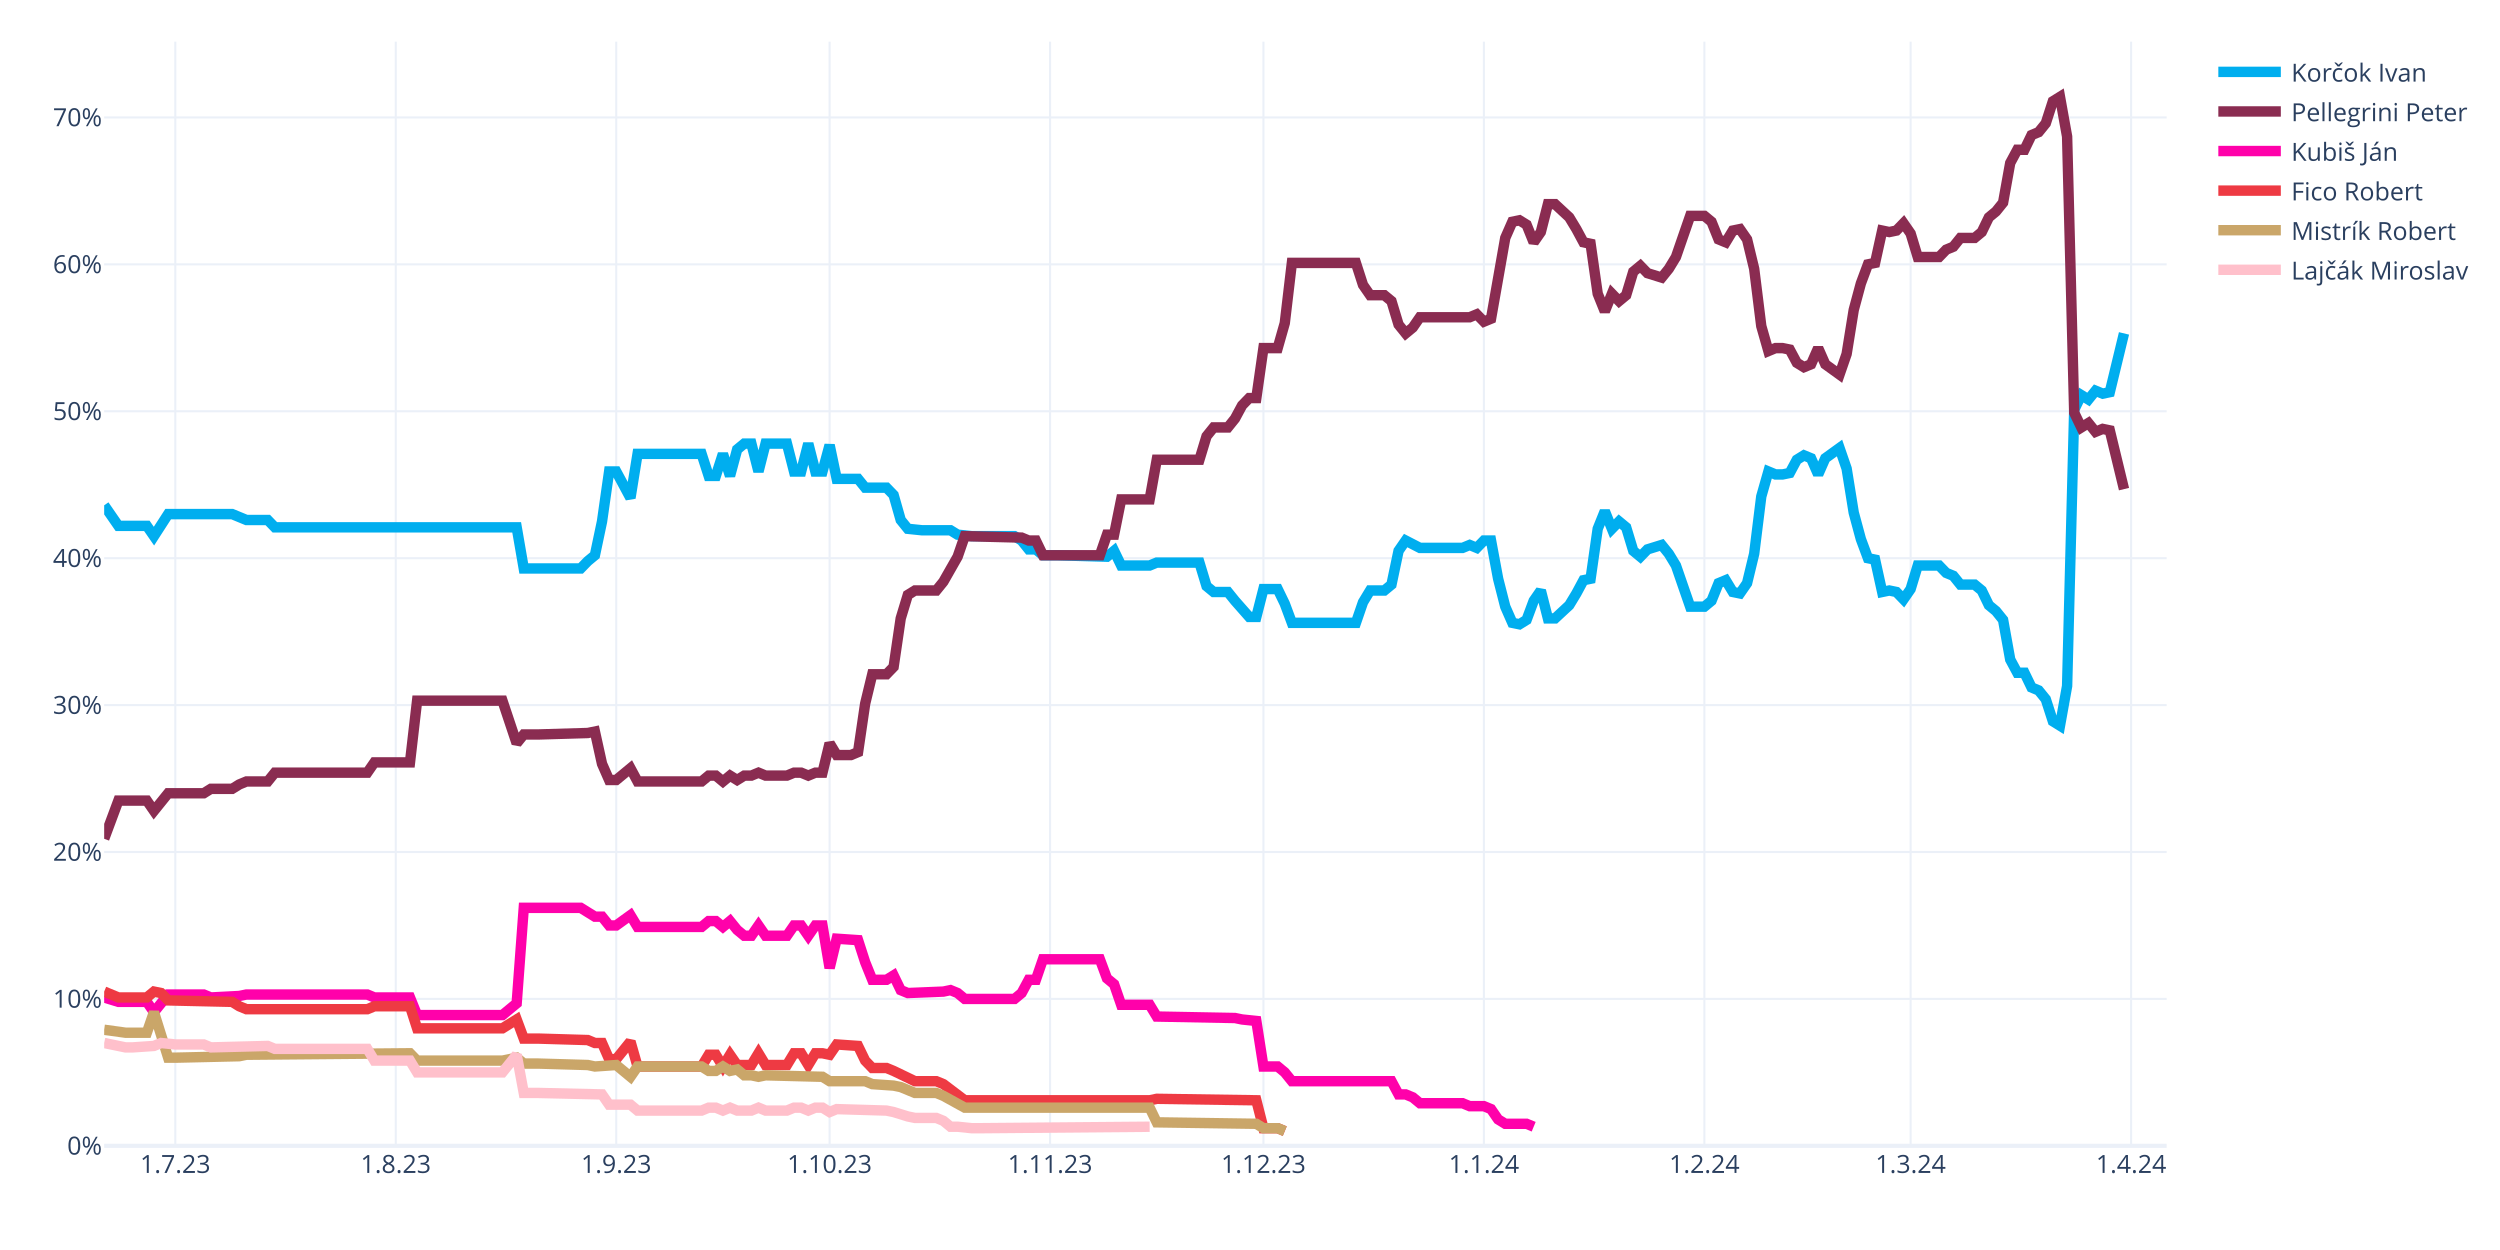
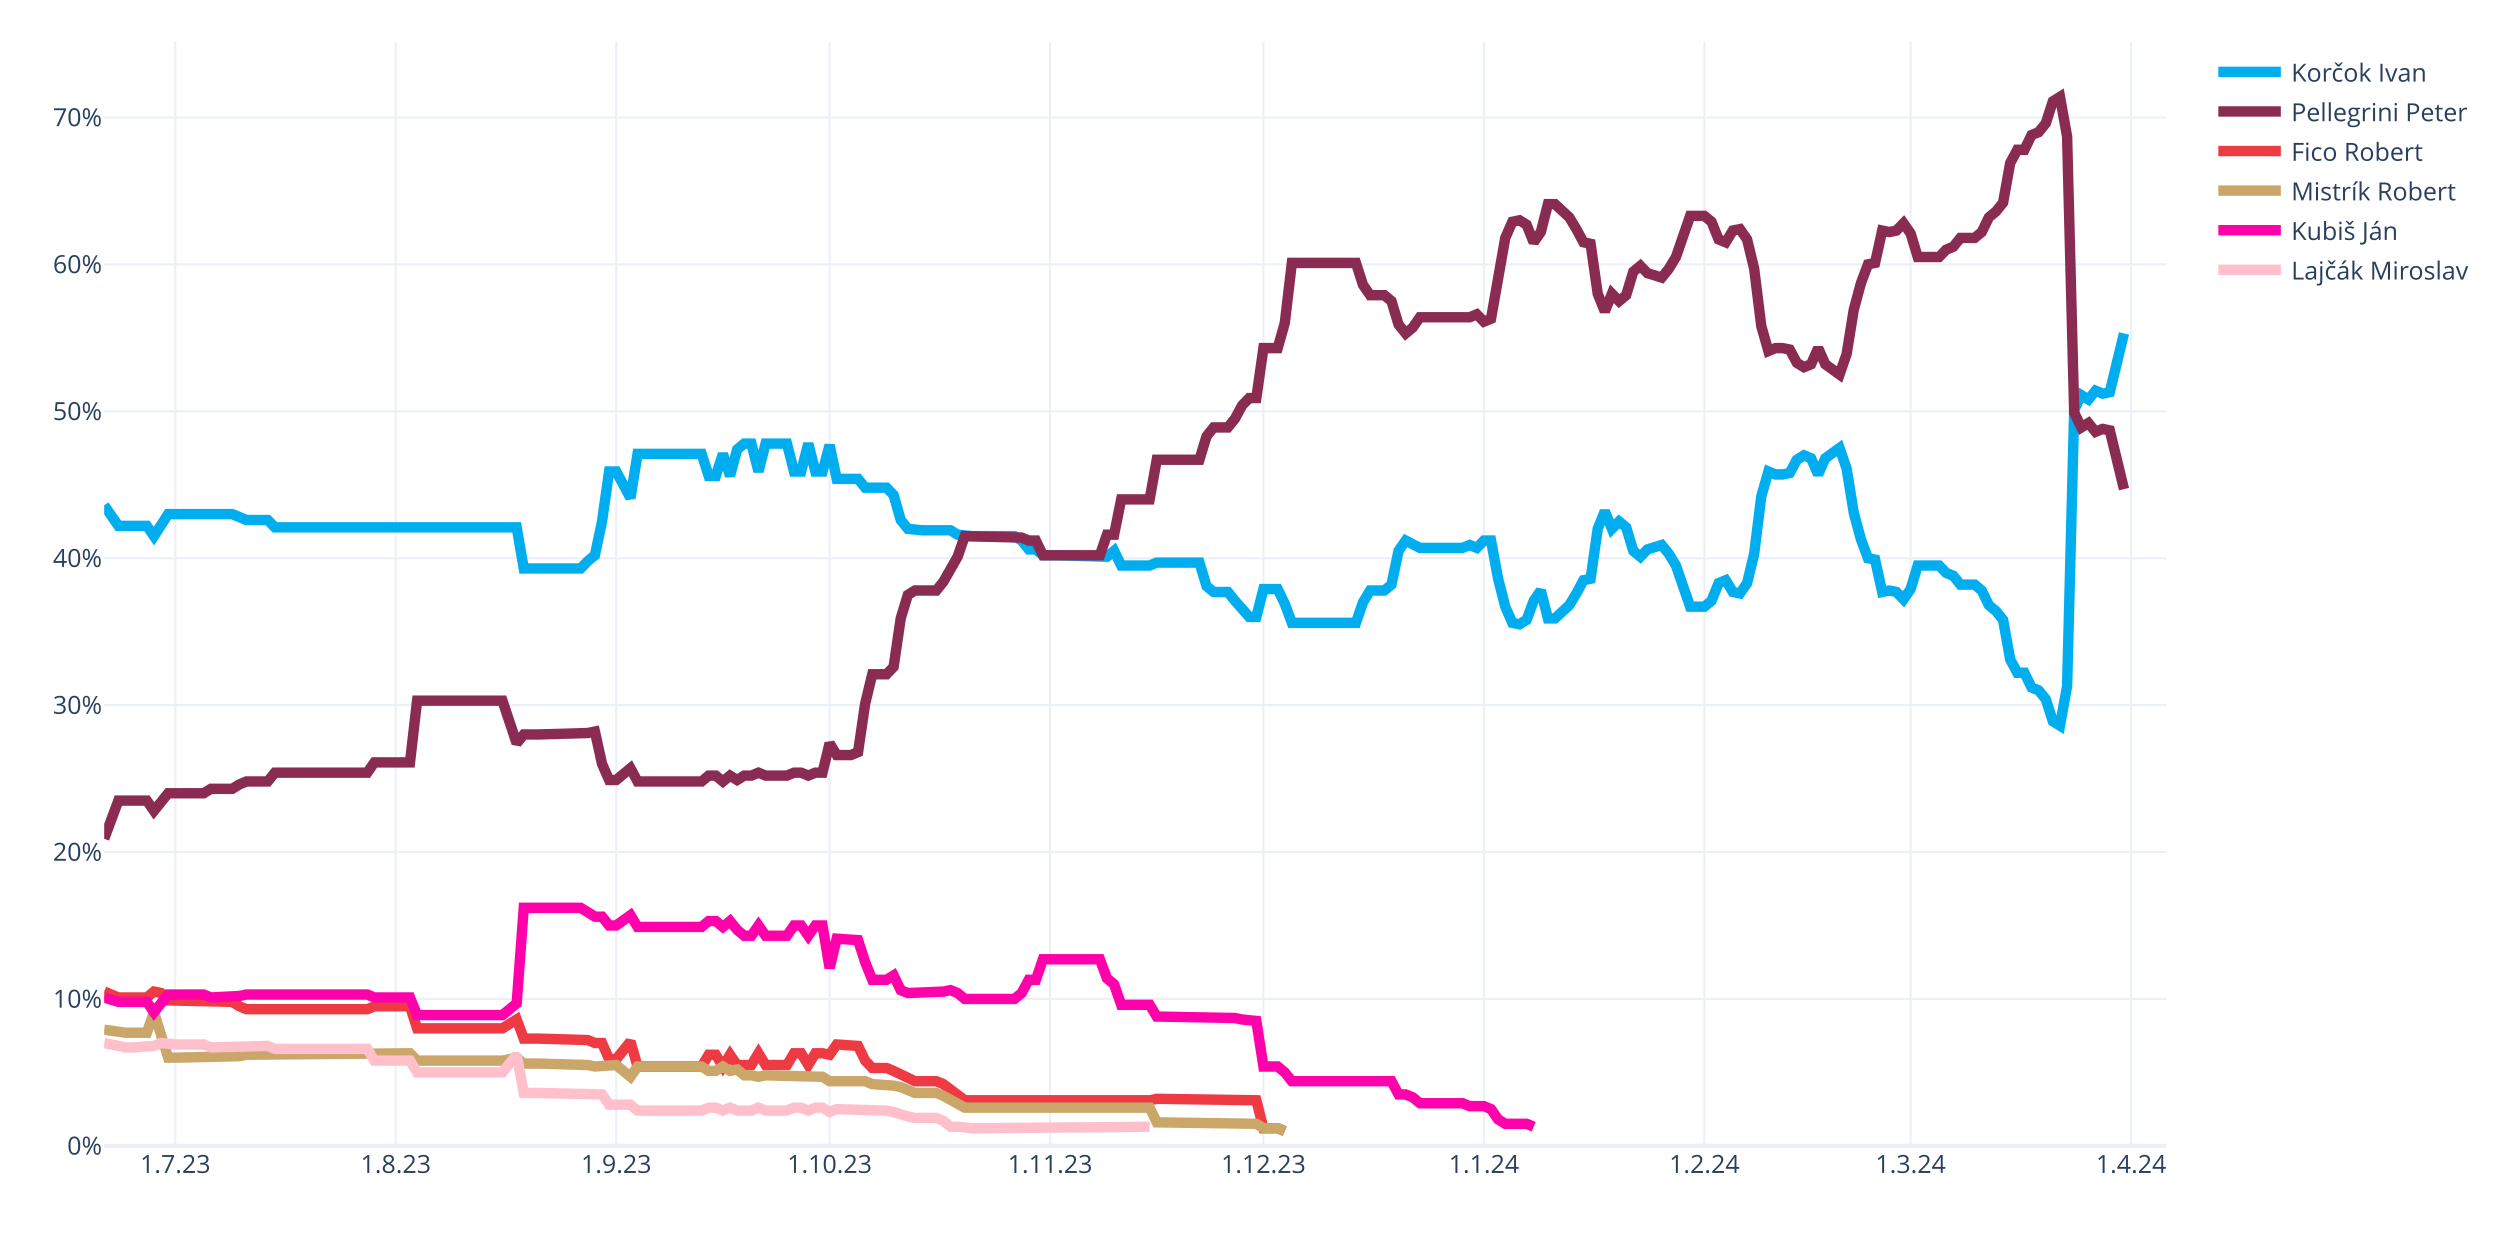
<svg xmlns="http://www.w3.org/2000/svg" class="main-svg" width="1200" height="600" style="" viewBox="0 0 1200 600">
  <rect x="0" y="0" width="1200" height="600" style="fill: rgb(255, 255, 255); fill-opacity: 1;" />
-   <defs id="defs-b19733">
+   <defs id="defs-48527d">
    <g class="clips">
-       <clipPath id="clipb19733xyplot" class="plotclip">
+       <clipPath id="clip48527dxyplot" class="plotclip">
        <rect width="990" height="530" />
      </clipPath>
-       <clipPath class="axesclip" id="clipb19733x">
+       <clipPath class="axesclip" id="clip48527dx">
        <rect x="50" y="0" width="990" height="600" />
      </clipPath>
-       <clipPath class="axesclip" id="clipb19733y">
+       <clipPath class="axesclip" id="clip48527dy">
        <rect x="0" y="20" width="1200" height="530" />
      </clipPath>
-       <clipPath class="axesclip" id="clipb19733xy">
+       <clipPath class="axesclip" id="clip48527dxy">
        <rect x="50" y="20" width="990" height="530" />
      </clipPath>
    </g>
    <g class="gradients" />
    <g class="patterns" />
  </defs>
  <g class="bglayer" />
  <g class="layer-below">
    <g class="imagelayer" />
    <g class="shapelayer" />
  </g>
  <g class="cartesianlayer">
    <g class="subplot xy">
      <g class="layer-subplot">
        <g class="shapelayer" />
        <g class="imagelayer" />
      </g>
      <g class="minor-gridlayer">
        <g class="x" />
        <g class="y" />
      </g>
      <g class="gridlayer">
        <g class="x">
          <path class="xgrid crisp" transform="translate(84.14,0)" d="M0,20v530" style="stroke: rgb(235, 240, 248); stroke-opacity: 1; stroke-width: 1px;" />
          <path class="xgrid crisp" transform="translate(189.97,0)" d="M0,20v530" style="stroke: rgb(235, 240, 248); stroke-opacity: 1; stroke-width: 1px;" />
          <path class="xgrid crisp" transform="translate(295.79,0)" d="M0,20v530" style="stroke: rgb(235, 240, 248); stroke-opacity: 1; stroke-width: 1px;" />
          <path class="xgrid crisp" transform="translate(398.21,0)" d="M0,20v530" style="stroke: rgb(235, 240, 248); stroke-opacity: 1; stroke-width: 1px;" />
          <path class="xgrid crisp" transform="translate(504.03,0)" d="M0,20v530" style="stroke: rgb(235, 240, 248); stroke-opacity: 1; stroke-width: 1px;" />
          <path class="xgrid crisp" transform="translate(606.45,0)" d="M0,20v530" style="stroke: rgb(235, 240, 248); stroke-opacity: 1; stroke-width: 1px;" />
          <path class="xgrid crisp" transform="translate(712.28,0)" d="M0,20v530" style="stroke: rgb(235, 240, 248); stroke-opacity: 1; stroke-width: 1px;" />
          <path class="xgrid crisp" transform="translate(818.1,0)" d="M0,20v530" style="stroke: rgb(235, 240, 248); stroke-opacity: 1; stroke-width: 1px;" />
          <path class="xgrid crisp" transform="translate(917.1,0)" d="M0,20v530" style="stroke: rgb(235, 240, 248); stroke-opacity: 1; stroke-width: 1px;" />
          <path class="xgrid crisp" transform="translate(1022.93,0)" d="M0,20v530" style="stroke: rgb(235, 240, 248); stroke-opacity: 1; stroke-width: 1px;" />
        </g>
        <g class="y">
          <path class="ygrid crisp" transform="translate(0,479.48)" d="M50,0h990" style="stroke: rgb(235, 240, 248); stroke-opacity: 1; stroke-width: 1px;" />
          <path class="ygrid crisp" transform="translate(0,408.96)" d="M50,0h990" style="stroke: rgb(235, 240, 248); stroke-opacity: 1; stroke-width: 1px;" />
          <path class="ygrid crisp" transform="translate(0,338.45)" d="M50,0h990" style="stroke: rgb(235, 240, 248); stroke-opacity: 1; stroke-width: 1px;" />
          <path class="ygrid crisp" transform="translate(0,267.93)" d="M50,0h990" style="stroke: rgb(235, 240, 248); stroke-opacity: 1; stroke-width: 1px;" />
          <path class="ygrid crisp" transform="translate(0,197.41)" d="M50,0h990" style="stroke: rgb(235, 240, 248); stroke-opacity: 1; stroke-width: 1px;" />
          <path class="ygrid crisp" transform="translate(0,126.89)" d="M50,0h990" style="stroke: rgb(235, 240, 248); stroke-opacity: 1; stroke-width: 1px;" />
          <path class="ygrid crisp" transform="translate(0,56.37)" d="M50,0h990" style="stroke: rgb(235, 240, 248); stroke-opacity: 1; stroke-width: 1px;" />
        </g>
      </g>
      <g class="zerolinelayer">
        <path class="yzl zl crisp" transform="translate(0,550)" d="M50,0h990" style="stroke: rgb(235, 240, 248); stroke-opacity: 1; stroke-width: 2px;" />
      </g>
      <g class="layer-between">
        <g class="shapelayer" />
        <g class="imagelayer" />
      </g>
      <path class="xlines-below" />
      <path class="ylines-below" />
      <g class="overlines-below" />
      <g class="xaxislayer-below" />
      <g class="yaxislayer-below" />
      <g class="overaxes-below" />
-       <g class="plot" transform="translate(50,20)" clip-path="url(#clipb19733xyplot)">
+       <g class="plot" transform="translate(50,20)" clip-path="url(#clip48527dxyplot)">
        <g class="scatterlayer mlayer">
-           <g class="trace scatter traceca9b30" style="stroke-miterlimit: 2; opacity: 1;">
+           <g class="trace scatter trace0574cb" style="stroke-miterlimit: 2; opacity: 1;">
            <g class="fills" />
            <g class="errorbars" />
            <g class="lines">
              <path class="js-line" d="M0,222.54L6.83,232.41L10.24,232.41L20.48,232.41L23.9,237.35L30.72,226.77L34.14,226.77L61.45,226.77L64.86,228.18L68.28,229.59L71.69,229.59L78.52,229.59L81.93,233.12L198,233.12L201.41,252.86L228.72,252.86L232.14,249.34L235.55,246.52L238.97,230.3L242.38,206.32L245.79,206.32L252.62,219.01L256.03,197.86L286.76,197.86L290.17,208.44L293.59,208.44L297,197.86L300.41,208.44L303.83,195.74L307.24,192.92L310.66,192.92L314.07,206.32L317.48,192.92L327.72,192.92L331.14,206.32L334.55,206.32L337.97,192.92L341.38,206.32L344.79,206.32L348.21,193.63L351.62,209.85L361.86,209.85L365.28,214.08L375.52,214.08L378.93,217.6L382.34,229.59L385.76,233.82L392.59,234.53L396,234.53L406.24,234.53L409.66,236.64L416.48,237.35L419.9,237.35L436.97,237.35L440.38,239.46L443.79,243.7L447.21,243.7L450.62,246.52L457.45,246.52L481.34,247.22L484.76,244.4L488.17,251.45L491.59,251.45L501.83,251.45L505.24,250.04L525.72,250.04L529.14,261.33L532.55,264.15L535.97,264.15L539.38,264.15L542.79,268.38L549.62,276.13L553.03,276.13L556.45,262.74L559.86,262.74L563.28,262.74L566.69,269.79L570.1,278.96L573.52,278.96L600.83,278.96L604.24,269.08L607.66,263.44L611.07,263.44L614.48,263.44L617.9,260.62L621.31,244.4L624.72,239.46L631.55,242.99L634.97,242.99L652.03,242.99L655.45,241.58L658.86,242.99L662.28,239.46L665.69,239.46L669.1,257.8L672.52,271.2L675.93,278.96L679.34,279.66L682.76,277.54L686.17,268.38L689.59,263.44L693,276.84L696.41,276.84L703.24,270.49L706.66,264.85L710.07,258.5L713.48,257.8L716.9,233.82L720.31,225.36L723.72,233.82L727.14,230.3L730.55,233.12L733.97,244.4L737.38,247.22L740.79,243.7L747.62,241.58L751.03,245.81L754.45,251.45L757.86,261.33L761.28,271.2L764.69,271.2L768.1,271.2L771.52,268.38L774.93,259.92L778.34,258.5L781.76,264.15L785.17,264.85L788.59,259.92L792,245.81L795.41,218.31L798.83,206.32L802.24,207.73L805.66,207.73L809.07,207.03L812.48,200.68L815.9,198.56L819.31,199.97L822.72,207.73L826.14,199.97L832.97,195.04L836.38,204.91L839.79,226.07L843.21,238.76L846.62,247.93L850.03,248.63L853.45,264.15L856.86,263.44L860.28,264.15L863.69,267.67L867.1,262.74L870.52,251.45L880.76,251.45L884.17,254.98L887.59,256.39L891,260.62L897.83,260.62L901.24,263.44L904.66,270.49L908.07,273.31L911.48,277.54L914.9,296.58L918.31,302.93L921.72,302.93L925.14,309.98L928.55,311.39L931.97,315.62L935.38,326.2L938.79,328.32L942.21,309.28L945.62,176.7L949.03,169.65L952.45,171.77L955.86,167.54L959.28,168.95L962.69,168.24L969.52,140.03" style="vector-effect: none; fill: none; stroke: rgb(0, 174, 239); stroke-opacity: 1; stroke-width: 5px; opacity: 1;" />
            </g>
            <g class="points" />
            <g class="text" />
          </g>
-           <g class="trace scatter trace5ce1f2" style="stroke-miterlimit: 2; opacity: 1;">
+           <g class="trace scatter tracee5d9d8" style="stroke-miterlimit: 2; opacity: 1;">
            <g class="fills" />
            <g class="errorbars" />
            <g class="lines">
              <path class="js-line" d="M0,382.62L6.83,364.28L10.24,364.28L20.48,364.28L23.9,369.22L30.72,360.76L34.14,360.76L47.79,360.76L51.21,358.64L61.45,358.64L64.86,356.53L68.28,355.11L71.69,355.11L78.52,355.11L81.93,350.88L126.31,350.88L129.72,345.95L146.79,345.95L150.21,316.33L191.17,316.33L198,336.78L201.41,332.55L208.24,332.55L232.14,331.84L235.55,331.14L238.97,346.65L242.38,354.41L245.79,354.41L249.21,351.59L252.62,348.77L256.03,355.11L286.76,355.11L290.17,352.29L293.59,352.29L297,355.11L300.41,352.29L303.83,354.41L307.24,352.29L310.66,352.29L314.07,350.88L317.48,352.29L327.72,352.29L331.14,350.88L334.55,350.88L337.97,352.29L341.38,350.88L344.79,350.88L348.21,336.78L351.62,342.42L358.45,342.42L361.86,341.01L365.28,317.74L368.69,303.64L375.52,303.64L378.93,300.11L382.34,276.84L385.76,265.56L389.17,263.44L392.59,263.44L399.41,263.44L402.83,259.21L409.66,247.22L413.07,237.35L440.38,238.05L443.79,239.46L447.21,239.46L450.62,246.52L477.93,246.52L481.34,236.64L484.76,236.64L488.17,219.72L501.83,219.72L505.24,200.68L525.72,200.68L529.14,189.4L532.55,185.17L535.97,185.17L539.38,185.17L542.79,180.93L546.21,174.59L549.62,171.06L553.03,171.06L556.45,147.09L563.28,147.09L566.69,135.1L570.1,106.19L573.52,106.19L600.83,106.19L604.24,116.76L607.66,121.7L611.07,121.7L614.48,121.7L617.9,124.52L621.31,135.8L624.72,140.03L628.14,137.21L631.55,132.28L655.45,132.28L658.86,130.87L662.28,134.39L665.69,132.98L672.52,94.2L675.93,86.44L679.34,85.74L682.76,87.85L686.17,96.31L689.59,91.38L693,77.98L696.41,77.98L703.24,84.32L706.66,89.97L710.07,96.31L713.48,97.02L716.9,120.99L720.31,129.46L723.72,120.99L727.14,124.52L730.55,121.7L733.97,110.42L737.38,107.6L740.79,111.12L747.62,113.24L751.03,109.01L754.45,103.36L757.86,93.49L761.28,83.62L764.69,83.62L768.1,83.62L771.52,86.44L774.93,94.9L778.34,96.31L781.76,90.67L785.17,89.97L788.59,94.9L792,109.01L795.41,136.51L798.83,148.5L802.24,147.09L805.66,147.09L809.07,147.79L812.48,154.14L815.9,156.25L819.31,154.84L822.72,147.09L826.14,154.84L832.97,159.78L836.38,149.91L839.79,128.75L843.21,116.06L846.62,106.89L850.03,106.19L853.45,90.67L856.86,91.38L860.28,90.67L863.69,87.15L867.1,92.08L870.52,103.36L880.76,103.36L884.17,99.84L887.59,98.43L891,94.2L897.83,94.2L901.24,91.38L904.66,84.32L908.07,81.5L911.48,77.27L914.9,58.23L918.31,51.89L921.72,51.89L925.14,44.83L928.55,43.42L931.97,39.19L935.38,28.62L938.79,26.5L942.21,45.54L945.62,178.11L949.03,185.17L952.45,183.05L955.86,187.28L959.28,185.87L962.69,186.58L969.52,214.78" style="vector-effect: none; fill: none; stroke: rgb(138, 44, 81); stroke-opacity: 1; stroke-width: 5px; opacity: 1;" />
            </g>
            <g class="points" />
            <g class="text" />
          </g>
-           <g class="trace scatter trace16e23b" style="stroke-miterlimit: 2; opacity: 1;">
+           <g class="trace scatter trace403c2a" style="stroke-miterlimit: 2; opacity: 1;">
+             <g class="fills" />
+             <g class="errorbars" />
+             <g class="lines">
+               <path class="js-line" d="M0,455.96L6.83,458.78L10.24,458.78L20.48,458.78L23.9,455.96L27.31,456.66L30.72,460.19L61.45,460.89L64.86,463.01L68.28,464.42L71.69,464.42L126.31,464.42L129.72,463.01L146.79,463.01L150.21,473.59L191.17,473.59L198,469.35L201.41,478.52L208.24,478.52L232.14,479.23L235.55,480.64L238.97,480.64L242.38,488.39L245.79,488.39L249.21,484.16L252.62,479.93L256.03,491.92L286.76,491.92L290.17,486.28L293.59,486.28L297,491.92L300.41,486.28L303.83,491.21L310.66,491.21L314.07,485.57L317.48,491.21L320.9,491.21L327.72,491.21L331.14,485.57L334.55,485.57L337.97,491.21L341.38,485.57L344.79,485.57L348.21,486.28L351.62,481.34L361.86,482.05L365.28,489.1L368.69,492.63L372.1,492.63L375.52,492.63L378.93,494.04L389.17,498.97L392.59,498.97L399.41,498.97L402.83,500.38L413.07,508.14L416.48,508.14L501.83,508.14L505.24,507.43L553.03,508.14L556.45,521.54L563.28,521.54L566.69,522.95" style="vector-effect: none; fill: none; stroke: rgb(238, 58, 67); stroke-opacity: 1; stroke-width: 5px; opacity: 1;" />
+             </g>
+             <g class="points" />
+             <g class="text" />
+           </g>
+           <g class="trace scatter trace5116aa" style="stroke-miterlimit: 2; opacity: 1;">
+             <g class="fills" />
+             <g class="errorbars" />
+             <g class="lines">
+               <path class="js-line" d="M0,474.29L10.24,475.7L13.66,475.7L20.48,475.7L23.9,465.83L30.72,487.69L34.14,487.69L64.86,486.98L68.28,486.28L146.79,485.57L150.21,489.1L191.17,489.1L198,487.69L201.41,490.51L208.24,490.51L232.14,491.21L235.55,491.92L245.79,491.21L249.21,494.04L252.62,496.86L256.03,491.92L286.76,491.92L290.17,494.04L293.59,494.04L297,491.92L300.41,494.04L303.83,493.33L307.24,496.15L310.66,496.15L314.07,496.86L317.48,496.15L344.79,496.86L348.21,498.97L365.28,498.97L368.69,500.38L378.93,501.09L382.34,501.79L389.17,504.61L392.59,504.61L399.41,504.61L402.83,506.02L413.07,511.67L416.48,511.67L501.83,511.67L505.24,518.72L553.03,519.42L556.45,521.54L563.28,521.54L566.69,522.95" style="vector-effect: none; fill: none; stroke: rgb(202, 166, 105); stroke-opacity: 1; stroke-width: 5px; opacity: 1;" />
+             </g>
+             <g class="points" />
+             <g class="text" />
+           </g>
+           <g class="trace scatter trace13092c" style="stroke-miterlimit: 2; opacity: 1;">
            <g class="fills" />
            <g class="errorbars" />
            <g class="lines">
              <path class="js-line" d="M0,458.78L6.83,460.89L10.24,460.89L20.48,460.89L23.9,465.83L30.72,457.37L34.14,457.37L47.79,457.37L51.21,458.78L64.86,458.07L68.28,457.37L126.31,457.37L129.72,458.78L146.79,458.78L150.21,467.24L191.17,467.24L198,461.6L201.41,415.76L208.24,415.76L228.72,415.76L232.14,417.88L235.55,419.99L238.97,419.99L242.38,424.22L245.79,424.22L252.62,419.29L256.03,424.93L286.76,424.93L290.17,422.11L293.59,422.11L297,424.93L300.41,422.11L303.83,426.34L307.24,429.16L310.66,429.16L314.07,424.22L317.48,429.16L327.72,429.16L331.14,424.22L334.55,424.22L337.97,429.16L341.38,424.22L344.79,424.22L348.21,444.67L351.62,430.57L361.86,431.27L365.28,441.85L368.69,450.31L372.1,450.31L375.52,450.31L378.93,448.2L382.34,455.25L385.76,456.66L402.83,455.96L406.24,455.25L409.66,456.66L413.07,459.48L436.97,459.48L440.38,456.66L443.79,450.31L447.21,450.31L450.62,440.44L457.45,440.44L477.93,440.44L481.34,449.61L484.76,452.43L488.17,462.3L501.83,462.3L505.24,467.94L542.79,468.65L546.21,469.35L553.03,470.06L556.45,491.92L563.28,491.92L566.69,494.74L570.1,498.97L573.52,498.97L617.9,498.97L621.31,505.32L624.72,505.32L628.14,506.73L631.55,509.55L634.97,509.55L652.03,509.55L655.45,510.96L662.28,510.96L665.69,512.37L669.1,517.31L672.52,519.42L682.76,519.42L686.17,520.83" style="vector-effect: none; fill: none; stroke: rgb(255, 1, 170); stroke-opacity: 1; stroke-width: 5px; opacity: 1;" />
            </g>
            <g class="points" />
            <g class="text" />
          </g>
-           <g class="trace scatter tracea3961b" style="stroke-miterlimit: 2; opacity: 1;">
-             <g class="fills" />
-             <g class="errorbars" />
-             <g class="lines">
-               <path class="js-line" d="M0,455.96L6.83,458.78L10.24,458.78L20.48,458.78L23.9,455.96L27.31,456.66L30.72,460.19L61.45,460.89L64.86,463.01L68.28,464.42L71.69,464.42L126.31,464.42L129.72,463.01L146.79,463.01L150.21,473.59L191.17,473.59L198,469.35L201.41,478.52L208.24,478.52L232.14,479.23L235.55,480.64L238.97,480.64L242.38,488.39L245.79,488.39L249.21,484.16L252.62,479.93L256.03,491.92L286.76,491.92L290.17,486.28L293.59,486.28L297,491.92L300.41,486.28L303.83,491.21L310.66,491.21L314.07,485.57L317.48,491.21L320.9,491.21L327.72,491.21L331.14,485.57L334.55,485.57L337.97,491.21L341.38,485.57L344.79,485.57L348.21,486.28L351.62,481.34L361.86,482.05L365.28,489.1L368.69,492.63L372.1,492.63L375.52,492.63L378.93,494.04L389.17,498.97L392.59,498.97L399.41,498.97L402.83,500.38L413.07,508.14L416.48,508.14L501.83,508.14L505.24,507.43L553.03,508.14L556.45,521.54L563.28,521.54L566.69,522.95" style="vector-effect: none; fill: none; stroke: rgb(238, 58, 67); stroke-opacity: 1; stroke-width: 5px; opacity: 1;" />
-             </g>
-             <g class="points" />
-             <g class="text" />
-           </g>
-           <g class="trace scatter trace891a1f" style="stroke-miterlimit: 2; opacity: 1;">
-             <g class="fills" />
-             <g class="errorbars" />
-             <g class="lines">
-               <path class="js-line" d="M0,474.29L10.24,475.7L13.66,475.7L20.48,475.7L23.9,465.83L30.72,487.69L34.14,487.69L64.86,486.98L68.28,486.28L146.79,485.57L150.21,489.1L191.17,489.1L198,487.69L201.41,490.51L208.24,490.51L232.14,491.21L235.55,491.92L245.79,491.21L249.21,494.04L252.62,496.86L256.03,491.92L286.76,491.92L290.17,494.04L293.59,494.04L297,491.92L300.41,494.04L303.83,493.33L307.24,496.15L310.66,496.15L314.07,496.86L317.48,496.15L344.79,496.86L348.21,498.97L365.28,498.97L368.69,500.38L378.93,501.09L382.34,501.79L389.17,504.61L392.59,504.61L399.41,504.61L402.83,506.02L413.07,511.67L416.48,511.67L501.83,511.67L505.24,518.72L553.03,519.42L556.45,521.54L563.28,521.54L566.69,522.95" style="vector-effect: none; fill: none; stroke: rgb(202, 166, 105); stroke-opacity: 1; stroke-width: 5px; opacity: 1;" />
-             </g>
-             <g class="points" />
-             <g class="text" />
-           </g>
-           <g class="trace scatter tracee673c9" style="stroke-miterlimit: 2; opacity: 1;">
+           <g class="trace scatter trace43bed4" style="stroke-miterlimit: 2; opacity: 1;">
            <g class="fills" />
            <g class="errorbars" />
            <g class="lines">
              <path class="js-line" d="M0,480.64L10.24,482.75L13.66,482.75L23.9,482.05L27.31,480.64L34.14,481.34L37.55,481.34L47.79,481.34L51.21,482.75L78.52,482.05L81.93,483.46L126.31,483.46L129.72,489.1L146.79,489.1L150.21,494.74L191.17,494.74L198,486.28L201.41,504.61L208.24,504.61L238.97,505.32L242.38,510.25L252.62,510.25L256.03,513.08L286.76,513.08L290.17,511.67L293.59,511.67L297,513.08L300.41,511.67L303.83,513.08L310.66,513.08L314.07,511.67L317.48,513.08L320.9,513.08L327.72,513.08L331.14,511.67L334.55,511.67L337.97,513.08L341.38,511.67L344.79,511.67L348.21,513.78L351.62,512.37L375.52,513.08L378.93,513.78L385.76,515.9L389.17,516.6L399.41,516.6L402.83,518.01L406.24,520.83L409.66,520.83L416.48,521.54L419.9,521.54L501.83,520.83" style="vector-effect: none; fill: none; stroke: rgb(255, 192, 203); stroke-opacity: 1; stroke-width: 5px; opacity: 1;" />
            </g>
            <g class="points" />
            <g class="text" />
          </g>
        </g>
      </g>
      <g class="overplot" />
      <path class="xlines-above crisp" d="M0,0" style="fill: none;" />
      <path class="ylines-above crisp" d="M0,0" style="fill: none;" />
      <g class="overlines-above" />
      <g class="xaxislayer-above">
        <g class="xtick">
          <text text-anchor="middle" x="0" y="563" transform="translate(84.14,0)" style="font-family: 'Open Sans', verdana, arial, sans-serif; font-size: 12px; fill: rgb(42, 63, 95); fill-opacity: 1; white-space: pre; opacity: 1;">1.7.23</text>
        </g>
        <g class="xtick">
          <text text-anchor="middle" x="0" y="563" style="font-family: 'Open Sans', verdana, arial, sans-serif; font-size: 12px; fill: rgb(42, 63, 95); fill-opacity: 1; white-space: pre; opacity: 1;" transform="translate(189.97,0)">1.8.23</text>
        </g>
        <g class="xtick">
          <text text-anchor="middle" x="0" y="563" style="font-family: 'Open Sans', verdana, arial, sans-serif; font-size: 12px; fill: rgb(42, 63, 95); fill-opacity: 1; white-space: pre; opacity: 1;" transform="translate(295.79,0)">1.9.23</text>
        </g>
        <g class="xtick">
          <text text-anchor="middle" x="0" y="563" style="font-family: 'Open Sans', verdana, arial, sans-serif; font-size: 12px; fill: rgb(42, 63, 95); fill-opacity: 1; white-space: pre; opacity: 1;" transform="translate(398.21,0)">1.10.23</text>
        </g>
        <g class="xtick">
          <text text-anchor="middle" x="0" y="563" style="font-family: 'Open Sans', verdana, arial, sans-serif; font-size: 12px; fill: rgb(42, 63, 95); fill-opacity: 1; white-space: pre; opacity: 1;" transform="translate(504.03,0)">1.11.23</text>
        </g>
        <g class="xtick">
          <text text-anchor="middle" x="0" y="563" style="font-family: 'Open Sans', verdana, arial, sans-serif; font-size: 12px; fill: rgb(42, 63, 95); fill-opacity: 1; white-space: pre; opacity: 1;" transform="translate(606.45,0)">1.12.23</text>
        </g>
        <g class="xtick">
          <text text-anchor="middle" x="0" y="563" style="font-family: 'Open Sans', verdana, arial, sans-serif; font-size: 12px; fill: rgb(42, 63, 95); fill-opacity: 1; white-space: pre; opacity: 1;" transform="translate(712.28,0)">1.1.24</text>
        </g>
        <g class="xtick">
          <text text-anchor="middle" x="0" y="563" style="font-family: 'Open Sans', verdana, arial, sans-serif; font-size: 12px; fill: rgb(42, 63, 95); fill-opacity: 1; white-space: pre; opacity: 1;" transform="translate(818.1,0)">1.2.24</text>
        </g>
        <g class="xtick">
          <text text-anchor="middle" x="0" y="563" style="font-family: 'Open Sans', verdana, arial, sans-serif; font-size: 12px; fill: rgb(42, 63, 95); fill-opacity: 1; white-space: pre; opacity: 1;" transform="translate(917.1,0)">1.3.24</text>
        </g>
        <g class="xtick">
          <text text-anchor="middle" x="0" y="563" style="font-family: 'Open Sans', verdana, arial, sans-serif; font-size: 12px; fill: rgb(42, 63, 95); fill-opacity: 1; white-space: pre; opacity: 1;" transform="translate(1022.93,0)">1.4.24</text>
        </g>
      </g>
      <g class="yaxislayer-above">
        <g class="ytick">
          <text text-anchor="end" x="49" y="4.2" transform="translate(0,550)" style="font-family: 'Open Sans', verdana, arial, sans-serif; font-size: 12px; fill: rgb(42, 63, 95); fill-opacity: 1; white-space: pre; opacity: 1;">0%</text>
        </g>
        <g class="ytick">
          <text text-anchor="end" x="49" y="4.2" style="font-family: 'Open Sans', verdana, arial, sans-serif; font-size: 12px; fill: rgb(42, 63, 95); fill-opacity: 1; white-space: pre; opacity: 1;" transform="translate(0,479.48)">10%</text>
        </g>
        <g class="ytick">
          <text text-anchor="end" x="49" y="4.2" style="font-family: 'Open Sans', verdana, arial, sans-serif; font-size: 12px; fill: rgb(42, 63, 95); fill-opacity: 1; white-space: pre; opacity: 1;" transform="translate(0,408.96)">20%</text>
        </g>
        <g class="ytick">
          <text text-anchor="end" x="49" y="4.2" style="font-family: 'Open Sans', verdana, arial, sans-serif; font-size: 12px; fill: rgb(42, 63, 95); fill-opacity: 1; white-space: pre; opacity: 1;" transform="translate(0,338.45)">30%</text>
        </g>
        <g class="ytick">
          <text text-anchor="end" x="49" y="4.2" style="font-family: 'Open Sans', verdana, arial, sans-serif; font-size: 12px; fill: rgb(42, 63, 95); fill-opacity: 1; white-space: pre; opacity: 1;" transform="translate(0,267.93)">40%</text>
        </g>
        <g class="ytick">
          <text text-anchor="end" x="49" y="4.2" style="font-family: 'Open Sans', verdana, arial, sans-serif; font-size: 12px; fill: rgb(42, 63, 95); fill-opacity: 1; white-space: pre; opacity: 1;" transform="translate(0,197.41)">50%</text>
        </g>
        <g class="ytick">
          <text text-anchor="end" x="49" y="4.2" style="font-family: 'Open Sans', verdana, arial, sans-serif; font-size: 12px; fill: rgb(42, 63, 95); fill-opacity: 1; white-space: pre; opacity: 1;" transform="translate(0,126.89)">60%</text>
        </g>
        <g class="ytick">
          <text text-anchor="end" x="49" y="4.2" style="font-family: 'Open Sans', verdana, arial, sans-serif; font-size: 12px; fill: rgb(42, 63, 95); fill-opacity: 1; white-space: pre; opacity: 1;" transform="translate(0,56.37)">70%</text>
        </g>
      </g>
      <g class="overaxes-above" />
    </g>
  </g>
  <g class="polarlayer" />
  <g class="smithlayer" />
  <g class="ternarylayer" />
  <g class="geolayer" />
  <g class="funnelarealayer" />
  <g class="pielayer" />
  <g class="iciclelayer" />
  <g class="treemaplayer" />
  <g class="sunburstlayer" />
  <g class="glimages" />
-   <defs id="topdefs-b19733">
+   <defs id="topdefs-48527d">
    <g class="clips" />
-     <clipPath id="legendb19733">
+     <clipPath id="legend48527d">
      <rect width="128" height="124" x="0" y="0" />
    </clipPath>
  </defs>
  <g class="layer-above">
    <g class="imagelayer" />
    <g class="shapelayer" />
  </g>
  <g class="infolayer">
    <g class="legend" pointer-events="all" transform="translate(1059.8,20)">
      <rect class="bg" shape-rendering="crispEdges" style="stroke: rgb(68, 68, 68); stroke-opacity: 1; fill: rgb(255, 255, 255); fill-opacity: 1; stroke-width: 0px;" width="128" height="124" x="0" y="0" />
-       <g class="scrollbox" transform="" clip-path="url(#legendb19733)">
+       <g class="scrollbox" transform="" clip-path="url(#legend48527d)">
        <g class="groups">
          <g class="traces" transform="translate(0,14.5)" style="opacity: 1;">
            <text class="legendtext" text-anchor="start" x="40" y="4.68" style="font-family: 'Open Sans', verdana, arial, sans-serif; font-size: 12px; fill: rgb(42, 63, 95); fill-opacity: 1; white-space: pre;">Korčok Ivan</text>
            <g class="layers" style="opacity: 1;">
              <g class="legendfill" />
              <g class="legendlines">
                <path class="js-line" d="M5,0h30" style="fill: none; stroke: rgb(0, 174, 239); stroke-opacity: 1; stroke-width: 5px;" />
              </g>
              <g class="legendsymbols">
                <g class="legendpoints" />
              </g>
            </g>
            <rect class="legendtoggle" x="0" y="-9.5" width="122.703" height="19" style="fill: rgb(0, 0, 0); fill-opacity: 0;" />
          </g>
          <g class="traces" transform="translate(0,33.5)" style="opacity: 1;">
            <text class="legendtext" text-anchor="start" x="40" y="4.68" style="font-family: 'Open Sans', verdana, arial, sans-serif; font-size: 12px; fill: rgb(42, 63, 95); fill-opacity: 1; white-space: pre;">Pellegrini Peter</text>
            <g class="layers" style="opacity: 1;">
              <g class="legendfill" />
              <g class="legendlines">
                <path class="js-line" d="M5,0h30" style="fill: none; stroke: rgb(138, 44, 81); stroke-opacity: 1; stroke-width: 5px;" />
              </g>
              <g class="legendsymbols">
                <g class="legendpoints" />
              </g>
            </g>
            <rect class="legendtoggle" x="0" y="-9.5" width="122.703" height="19" style="fill: rgb(0, 0, 0); fill-opacity: 0;" />
          </g>
          <g class="traces" transform="translate(0,52.5)" style="opacity: 1;">
+             <text class="legendtext" text-anchor="start" x="40" y="4.68" style="font-family: 'Open Sans', verdana, arial, sans-serif; font-size: 12px; fill: rgb(42, 63, 95); fill-opacity: 1; white-space: pre;">Fico Robert</text>
+             <g class="layers" style="opacity: 1;">
+               <g class="legendfill" />
+               <g class="legendlines">
+                 <path class="js-line" d="M5,0h30" style="fill: none; stroke: rgb(238, 58, 67); stroke-opacity: 1; stroke-width: 5px;" />
+               </g>
+               <g class="legendsymbols">
+                 <g class="legendpoints" />
+               </g>
+             </g>
+             <rect class="legendtoggle" x="0" y="-9.5" width="122.703" height="19" style="fill: rgb(0, 0, 0); fill-opacity: 0;" />
+           </g>
+           <g class="traces" transform="translate(0,71.5)" style="opacity: 1;">
+             <text class="legendtext" text-anchor="start" x="40" y="4.68" style="font-family: 'Open Sans', verdana, arial, sans-serif; font-size: 12px; fill: rgb(42, 63, 95); fill-opacity: 1; white-space: pre;">Mistrík Robert</text>
+             <g class="layers" style="opacity: 1;">
+               <g class="legendfill" />
+               <g class="legendlines">
+                 <path class="js-line" d="M5,0h30" style="fill: none; stroke: rgb(202, 166, 105); stroke-opacity: 1; stroke-width: 5px;" />
+               </g>
+               <g class="legendsymbols">
+                 <g class="legendpoints" />
+               </g>
+             </g>
+             <rect class="legendtoggle" x="0" y="-9.5" width="122.703" height="19" style="fill: rgb(0, 0, 0); fill-opacity: 0;" />
+           </g>
+           <g class="traces" transform="translate(0,90.5)" style="opacity: 1;">
            <text class="legendtext" text-anchor="start" x="40" y="4.68" style="font-family: 'Open Sans', verdana, arial, sans-serif; font-size: 12px; fill: rgb(42, 63, 95); fill-opacity: 1; white-space: pre;">Kubiš Ján</text>
            <g class="layers" style="opacity: 1;">
              <g class="legendfill" />
              <g class="legendlines">
                <path class="js-line" d="M5,0h30" style="fill: none; stroke: rgb(255, 1, 170); stroke-opacity: 1; stroke-width: 5px;" />
-               </g>
-               <g class="legendsymbols">
-                 <g class="legendpoints" />
-               </g>
-             </g>
-             <rect class="legendtoggle" x="0" y="-9.5" width="122.703" height="19" style="fill: rgb(0, 0, 0); fill-opacity: 0;" />
-           </g>
-           <g class="traces" transform="translate(0,71.5)" style="opacity: 1;">
-             <text class="legendtext" text-anchor="start" x="40" y="4.68" style="font-family: 'Open Sans', verdana, arial, sans-serif; font-size: 12px; fill: rgb(42, 63, 95); fill-opacity: 1; white-space: pre;">Fico Robert</text>
-             <g class="layers" style="opacity: 1;">
-               <g class="legendfill" />
-               <g class="legendlines">
-                 <path class="js-line" d="M5,0h30" style="fill: none; stroke: rgb(238, 58, 67); stroke-opacity: 1; stroke-width: 5px;" />
-               </g>
-               <g class="legendsymbols">
-                 <g class="legendpoints" />
-               </g>
-             </g>
-             <rect class="legendtoggle" x="0" y="-9.5" width="122.703" height="19" style="fill: rgb(0, 0, 0); fill-opacity: 0;" />
-           </g>
-           <g class="traces" transform="translate(0,90.5)" style="opacity: 1;">
-             <text class="legendtext" text-anchor="start" x="40" y="4.68" style="font-family: 'Open Sans', verdana, arial, sans-serif; font-size: 12px; fill: rgb(42, 63, 95); fill-opacity: 1; white-space: pre;">Mistrík Robert</text>
-             <g class="layers" style="opacity: 1;">
-               <g class="legendfill" />
-               <g class="legendlines">
-                 <path class="js-line" d="M5,0h30" style="fill: none; stroke: rgb(202, 166, 105); stroke-opacity: 1; stroke-width: 5px;" />
              </g>
              <g class="legendsymbols">
                <g class="legendpoints" />
              </g>
            </g>
            <rect class="legendtoggle" x="0" y="-9.5" width="122.703" height="19" style="fill: rgb(0, 0, 0); fill-opacity: 0;" />
          </g>
          <g class="traces" transform="translate(0,109.5)" style="opacity: 1;">
            <text class="legendtext" text-anchor="start" x="40" y="4.68" style="font-family: 'Open Sans', verdana, arial, sans-serif; font-size: 12px; fill: rgb(42, 63, 95); fill-opacity: 1; white-space: pre;">Lajčák Miroslav</text>
            <g class="layers" style="opacity: 1;">
              <g class="legendfill" />
              <g class="legendlines">
                <path class="js-line" d="M5,0h30" style="fill: none; stroke: rgb(255, 192, 203); stroke-opacity: 1; stroke-width: 5px;" />
              </g>
              <g class="legendsymbols">
                <g class="legendpoints" />
              </g>
            </g>
            <rect class="legendtoggle" x="0" y="-9.5" width="122.703" height="19" style="fill: rgb(0, 0, 0); fill-opacity: 0;" />
          </g>
        </g>
      </g>
      <rect class="scrollbar" rx="20" ry="3" width="0" height="0" style="fill: rgb(128, 139, 164); fill-opacity: 1;" x="0" y="0" />
    </g>
    <g class="g-gtitle" />
    <g class="g-xtitle" />
    <g class="g-ytitle" />
  </g>
</svg>
